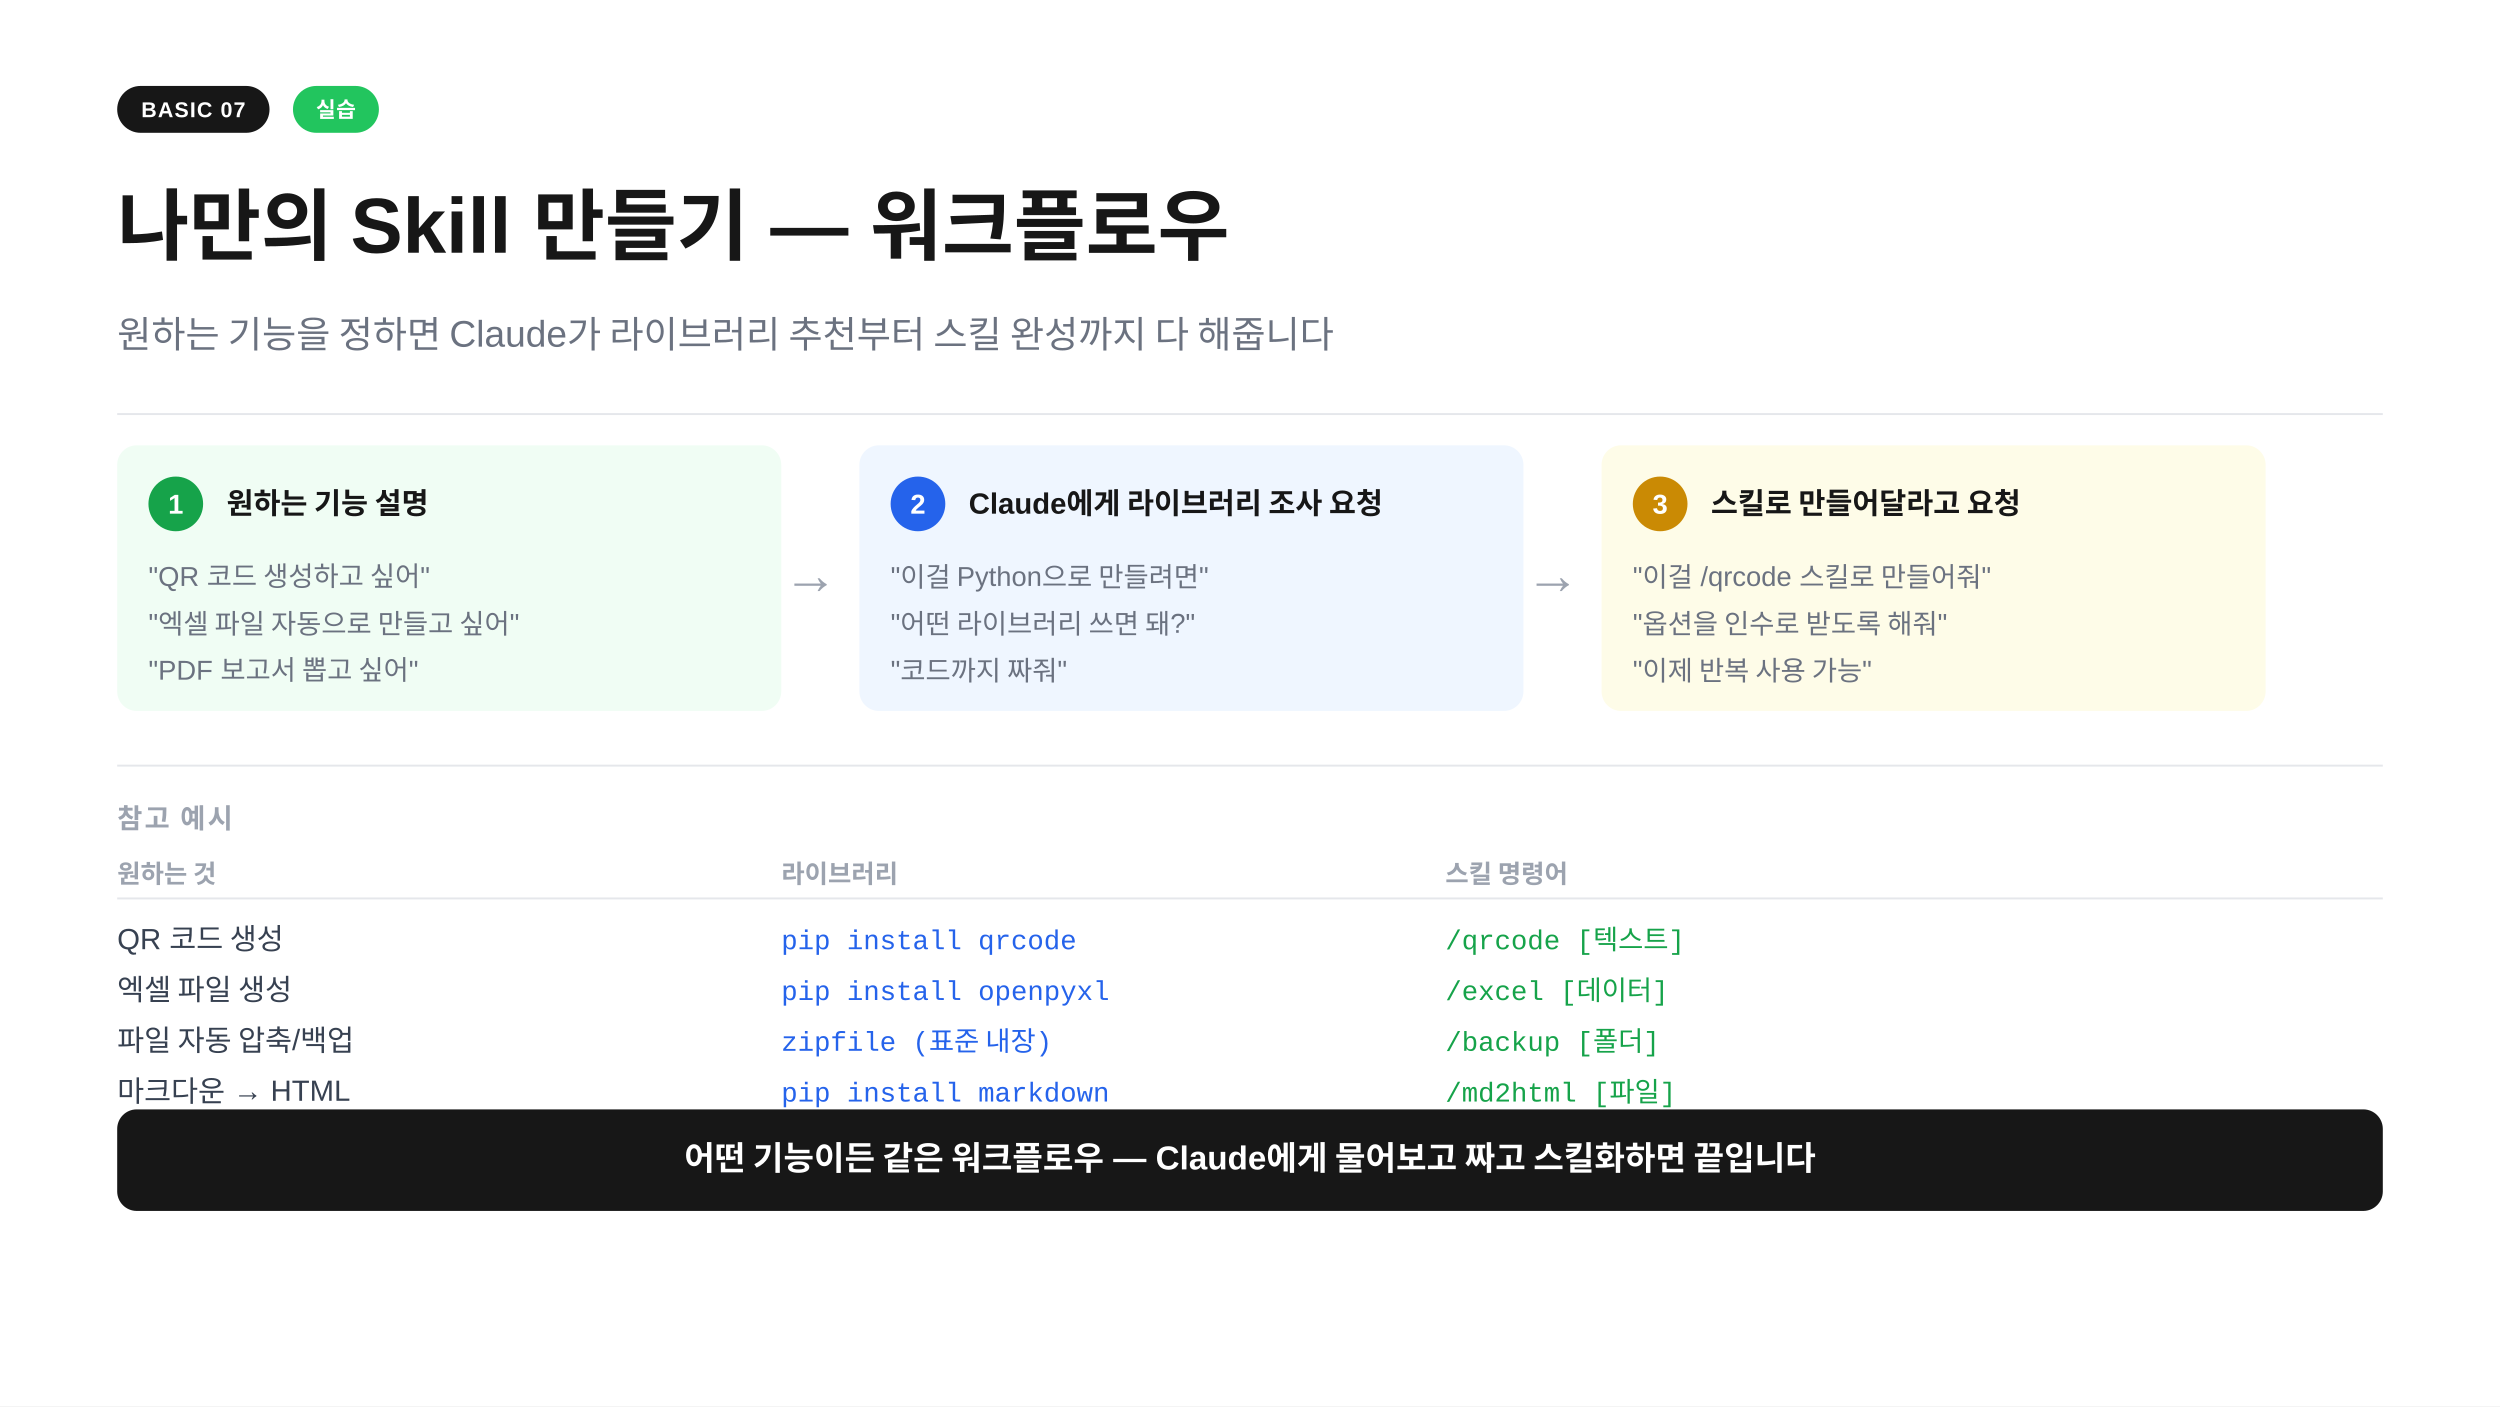
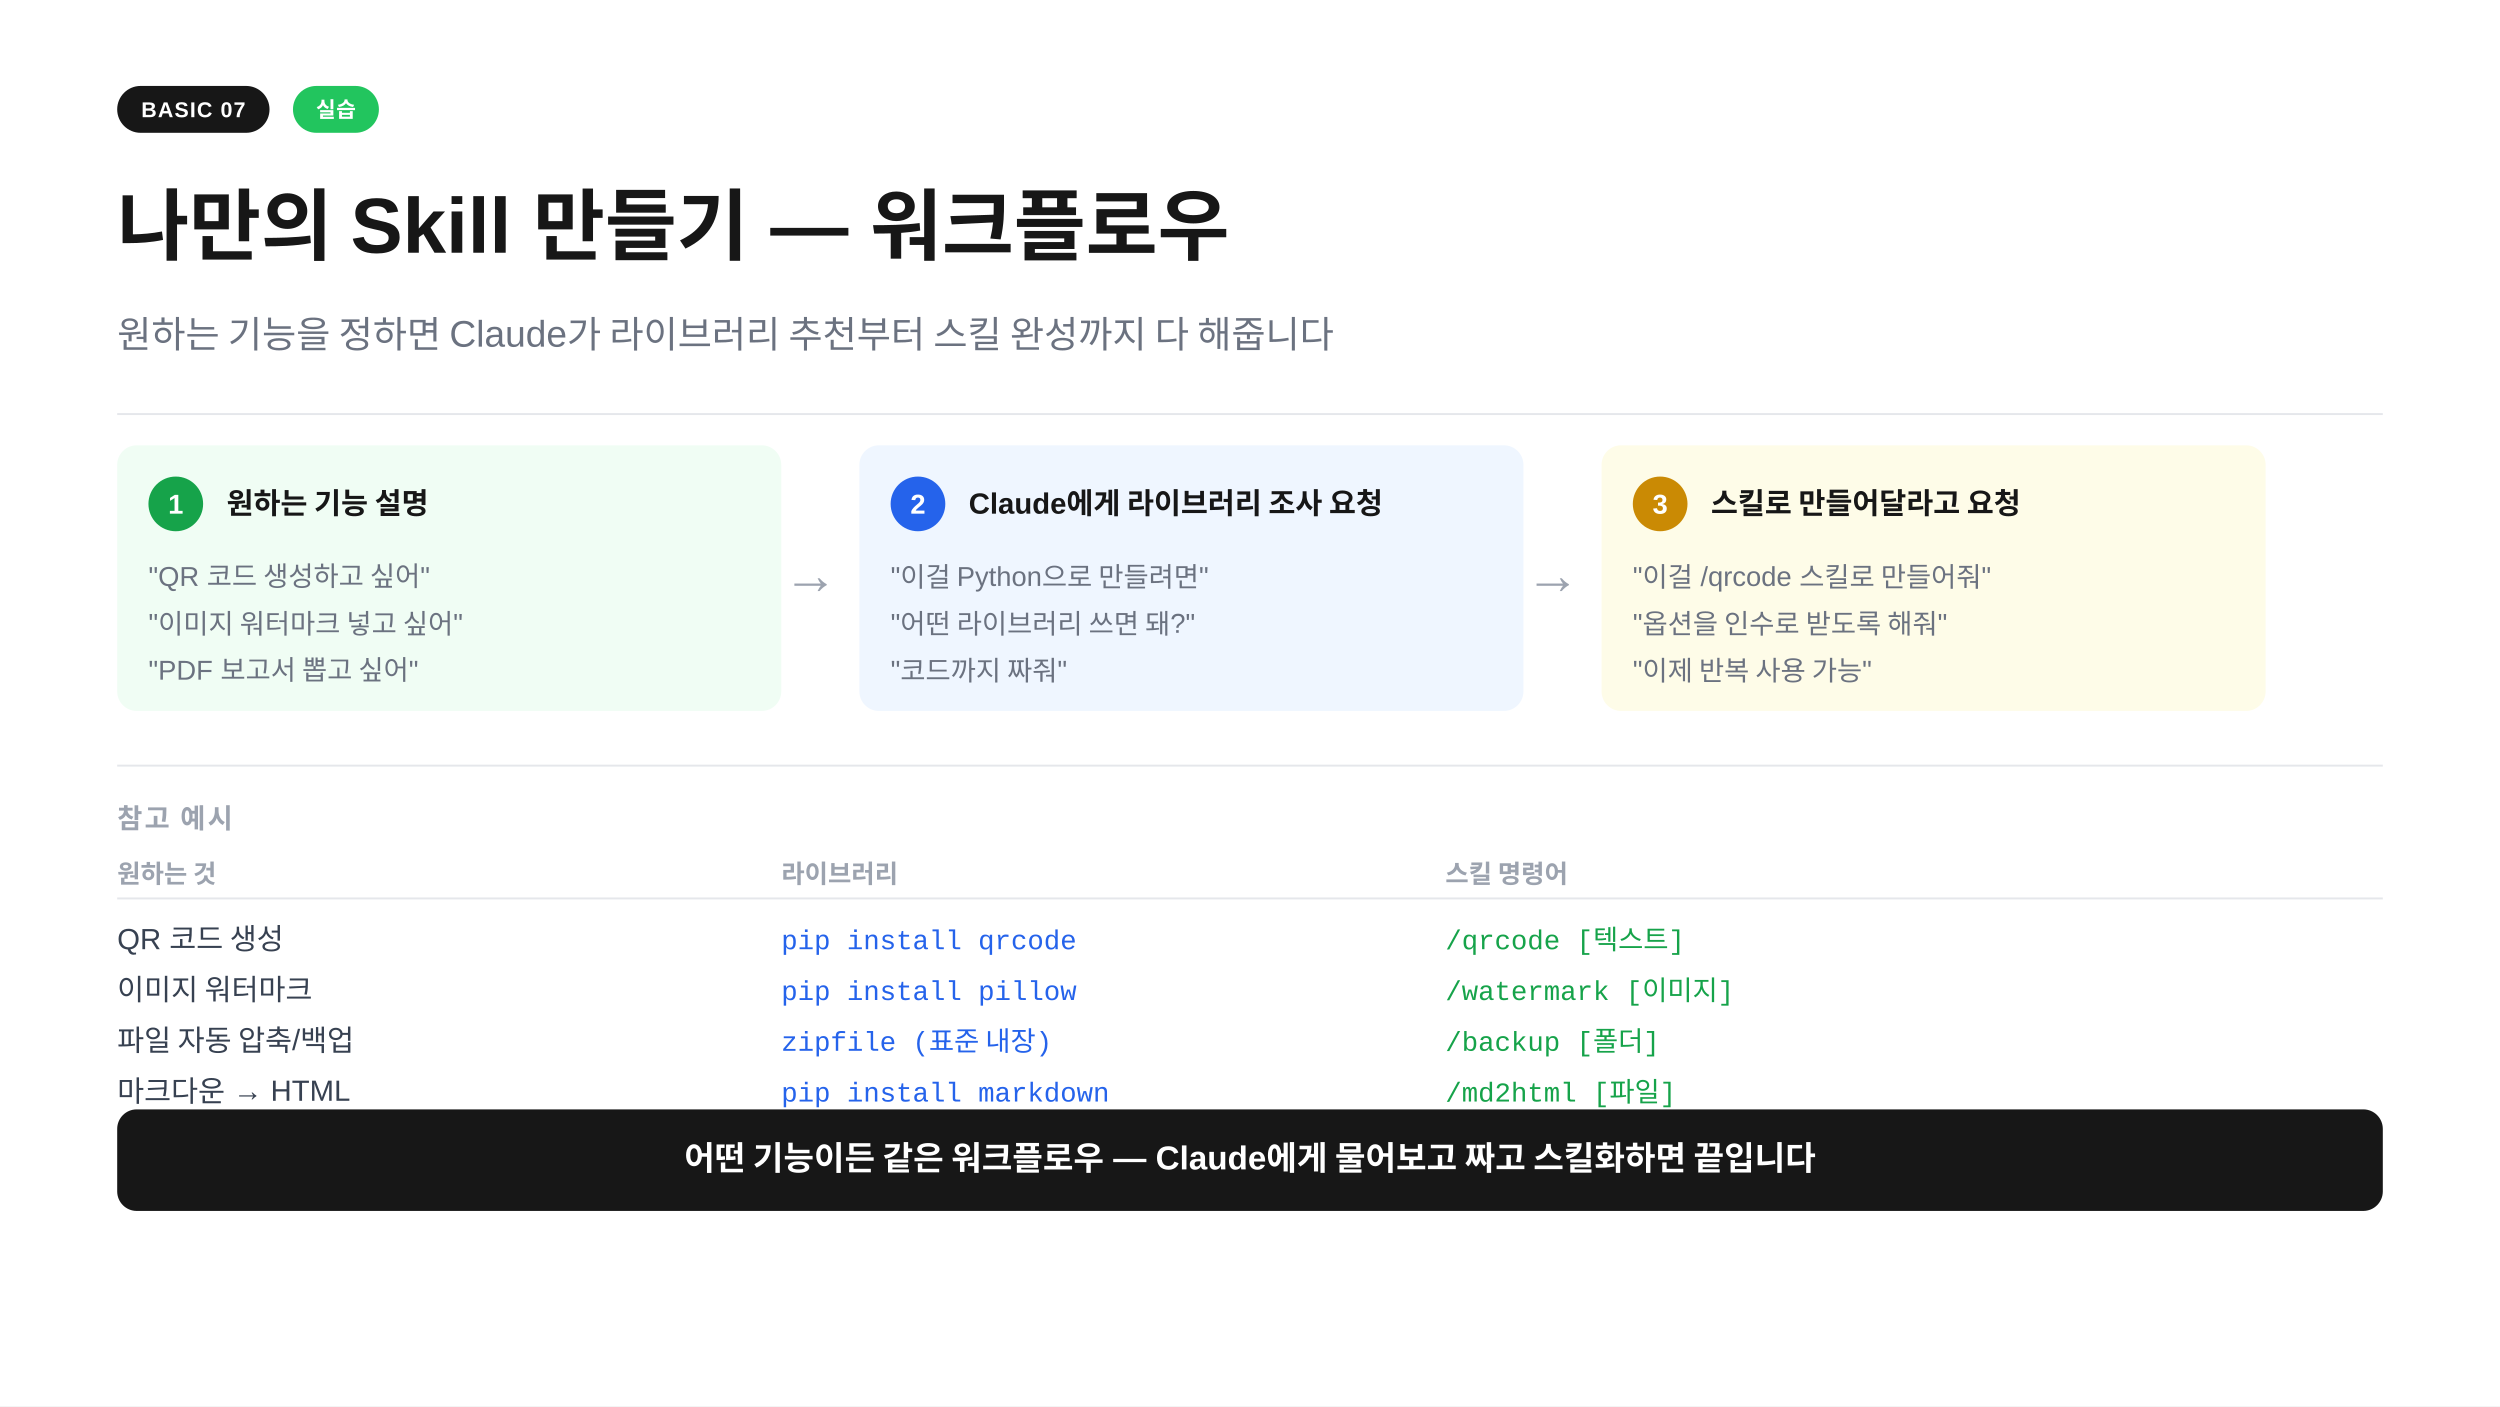
<svg xmlns="http://www.w3.org/2000/svg" width="1280" height="720" viewBox="0 0 1280 720">
  <rect width="1280" height="720" fill="#ffffff" />
  <rect x="60" y="44" width="78" height="24" rx="12" fill="#171717" />
  <text x="99" y="60" text-anchor="middle" font-family="-apple-system,BlinkMacSystemFont,'Segoe UI',Arial,sans-serif" font-size="11" font-weight="700" fill="#ffffff" letter-spacing="0.05em">BASIC 07</text>
  <rect x="150" y="44" width="44" height="24" rx="12" fill="#22c55e" />
  <text x="172" y="60" text-anchor="middle" font-family="-apple-system,BlinkMacSystemFont,'Segoe UI',Arial,sans-serif" font-size="11" font-weight="700" fill="#ffffff" letter-spacing="0.02em">실습</text>
  <text x="60" y="130" font-family="-apple-system,BlinkMacSystemFont,'Segoe UI',Arial,sans-serif" font-size="40" font-weight="700" fill="#171717">나만의 Skill 만들기 — 워크플로우</text>
  <text x="60" y="178" font-family="-apple-system,BlinkMacSystemFont,'Segoe UI',Arial,sans-serif" font-size="19" fill="#6b7280">원하는 기능을 정하면 Claude가 라이브러리 추천부터 스킬 완성까지 다 해줍니다</text>
  <line x1="60" y1="212" x2="1220" y2="212" stroke="#e5e7eb" stroke-width="1" />
  <rect x="60" y="228" width="340" height="136" rx="10" fill="#f0fdf4" />
  <rect x="76" y="244" width="28" height="28" rx="14" fill="#16a34a" />
  <text x="90" y="263" text-anchor="middle" font-family="-apple-system,BlinkMacSystemFont,'Segoe UI',Arial,sans-serif" font-size="14" font-weight="700" fill="#ffffff">1</text>
  <text x="116" y="263" font-family="-apple-system,BlinkMacSystemFont,'Segoe UI',Arial,sans-serif" font-size="15" font-weight="700" fill="#171717">원하는 기능 설명</text>
  <text x="76" y="300" font-family="-apple-system,BlinkMacSystemFont,'Segoe UI',Arial,sans-serif" font-size="14" fill="#6b7280">"QR 코드 생성하고 싶어"</text>
-   <text x="76" y="324" font-family="-apple-system,BlinkMacSystemFont,'Segoe UI',Arial,sans-serif" font-size="14" fill="#6b7280">"엑셀 파일 자동으로 만들고 싶어"</text>
+   <text x="76" y="324" font-family="-apple-system,BlinkMacSystemFont,'Segoe UI',Arial,sans-serif" font-size="14" fill="#6b7280">"이미지 워터마크 넣고 싶어"</text>
  <text x="76" y="348" font-family="-apple-system,BlinkMacSystemFont,'Segoe UI',Arial,sans-serif" font-size="14" fill="#6b7280">"PDF 보고서 뽑고 싶어"</text>
  <text x="415" y="304" text-anchor="middle" font-family="-apple-system,BlinkMacSystemFont,'Segoe UI',Arial,sans-serif" font-size="28" fill="#9ca3af">→</text>
  <rect x="440" y="228" width="340" height="136" rx="10" fill="#eff6ff" />
  <rect x="456" y="244" width="28" height="28" rx="14" fill="#2563eb" />
  <text x="470" y="263" text-anchor="middle" font-family="-apple-system,BlinkMacSystemFont,'Segoe UI',Arial,sans-serif" font-size="14" font-weight="700" fill="#ffffff">2</text>
  <text x="496" y="263" font-family="-apple-system,BlinkMacSystemFont,'Segoe UI',Arial,sans-serif" font-size="15" font-weight="700" fill="#171717">Claude에게 라이브러리 조사 요청</text>
  <text x="456" y="300" font-family="-apple-system,BlinkMacSystemFont,'Segoe UI',Arial,sans-serif" font-size="14" fill="#6b7280">"이걸 Python으로 만들려면"</text>
  <text x="456" y="324" font-family="-apple-system,BlinkMacSystemFont,'Segoe UI',Arial,sans-serif" font-size="14" fill="#6b7280">"어떤 라이브러리 쓰면 돼?"</text>
  <text x="456" y="348" font-family="-apple-system,BlinkMacSystemFont,'Segoe UI',Arial,sans-serif" font-size="14" fill="#6b7280">"코드까지 짜줘"</text>
  <text x="795" y="304" text-anchor="middle" font-family="-apple-system,BlinkMacSystemFont,'Segoe UI',Arial,sans-serif" font-size="28" fill="#9ca3af">→</text>
  <rect x="820" y="228" width="340" height="136" rx="10" fill="#fefce8" />
  <rect x="836" y="244" width="28" height="28" rx="14" fill="#ca8a04" />
  <text x="850" y="263" text-anchor="middle" font-family="-apple-system,BlinkMacSystemFont,'Segoe UI',Arial,sans-serif" font-size="14" font-weight="700" fill="#ffffff">3</text>
  <text x="876" y="263" font-family="-apple-system,BlinkMacSystemFont,'Segoe UI',Arial,sans-serif" font-size="15" font-weight="700" fill="#171717">스킬로 만들어달라고 요청</text>
  <text x="836" y="300" font-family="-apple-system,BlinkMacSystemFont,'Segoe UI',Arial,sans-serif" font-size="14" fill="#6b7280">"이걸 /qrcode 스킬로 만들어줘"</text>
  <text x="836" y="324" font-family="-apple-system,BlinkMacSystemFont,'Segoe UI',Arial,sans-serif" font-size="14" fill="#6b7280">"옵션을 인수로 받도록 해줘"</text>
  <text x="836" y="348" font-family="-apple-system,BlinkMacSystemFont,'Segoe UI',Arial,sans-serif" font-size="14" fill="#6b7280">"이제 반복 사용 가능"</text>
  <line x1="60" y1="392" x2="1220" y2="392" stroke="#e5e7eb" stroke-width="1" />
  <text x="60" y="424" font-family="-apple-system,BlinkMacSystemFont,'Segoe UI',Arial,sans-serif" font-size="14" font-weight="600" fill="#9ca3af" letter-spacing="0.08em">참고 예시</text>
  <text x="60" y="452" font-family="-apple-system,BlinkMacSystemFont,'Segoe UI',Arial,sans-serif" font-size="13" font-weight="700" fill="#9ca3af">원하는 것</text>
  <text x="400" y="452" font-family="-apple-system,BlinkMacSystemFont,'Segoe UI',Arial,sans-serif" font-size="13" font-weight="700" fill="#9ca3af">라이브러리</text>
  <text x="740" y="452" font-family="-apple-system,BlinkMacSystemFont,'Segoe UI',Arial,sans-serif" font-size="13" font-weight="700" fill="#9ca3af">스킬 명령어</text>
  <line x1="60" y1="460" x2="1220" y2="460" stroke="#e5e7eb" stroke-width="1" />
  <text x="60" y="486" font-family="-apple-system,BlinkMacSystemFont,'Segoe UI',Arial,sans-serif" font-size="15" fill="#374151">QR 코드 생성</text>
  <text x="400" y="486" font-family="'Courier New',Courier,monospace" font-size="14" fill="#2563eb">pip install qrcode</text>
  <text x="740" y="486" font-family="'Courier New',Courier,monospace" font-size="14" fill="#16a34a">/qrcode [텍스트]</text>
-   <text x="60" y="512" font-family="-apple-system,BlinkMacSystemFont,'Segoe UI',Arial,sans-serif" font-size="15" fill="#374151">엑셀 파일 생성</text>
-   <text x="400" y="512" font-family="'Courier New',Courier,monospace" font-size="14" fill="#2563eb">pip install openpyxl</text>
-   <text x="740" y="512" font-family="'Courier New',Courier,monospace" font-size="14" fill="#16a34a">/excel [데이터]</text>
+   <text x="60" y="512" font-family="-apple-system,BlinkMacSystemFont,'Segoe UI',Arial,sans-serif" font-size="15" fill="#374151">이미지 워터마크</text>
+   <text x="400" y="512" font-family="'Courier New',Courier,monospace" font-size="14" fill="#2563eb">pip install pillow</text>
+   <text x="740" y="512" font-family="'Courier New',Courier,monospace" font-size="14" fill="#16a34a">/watermark [이미지]</text>
  <text x="60" y="538" font-family="-apple-system,BlinkMacSystemFont,'Segoe UI',Arial,sans-serif" font-size="15" fill="#374151">파일 자동 압축/백업</text>
  <text x="400" y="538" font-family="'Courier New',Courier,monospace" font-size="14" fill="#2563eb">zipfile (표준 내장)</text>
  <text x="740" y="538" font-family="'Courier New',Courier,monospace" font-size="14" fill="#16a34a">/backup [폴더]</text>
  <text x="60" y="564" font-family="-apple-system,BlinkMacSystemFont,'Segoe UI',Arial,sans-serif" font-size="15" fill="#374151">마크다운 → HTML</text>
  <text x="400" y="564" font-family="'Courier New',Courier,monospace" font-size="14" fill="#2563eb">pip install markdown</text>
  <text x="740" y="564" font-family="'Courier New',Courier,monospace" font-size="14" fill="#16a34a">/md2html [파일]</text>
  <rect x="60" y="568" width="1160" height="52" rx="10" fill="#171717" />
  <text x="640" y="599" text-anchor="middle" font-family="-apple-system,BlinkMacSystemFont,'Segoe UI',Arial,sans-serif" font-size="17" font-weight="600" fill="#ffffff">어떤 기능이든 같은 워크플로우 — Claude에게 물어보고 짜고 스킬화하면 끝입니다</text>
</svg>
